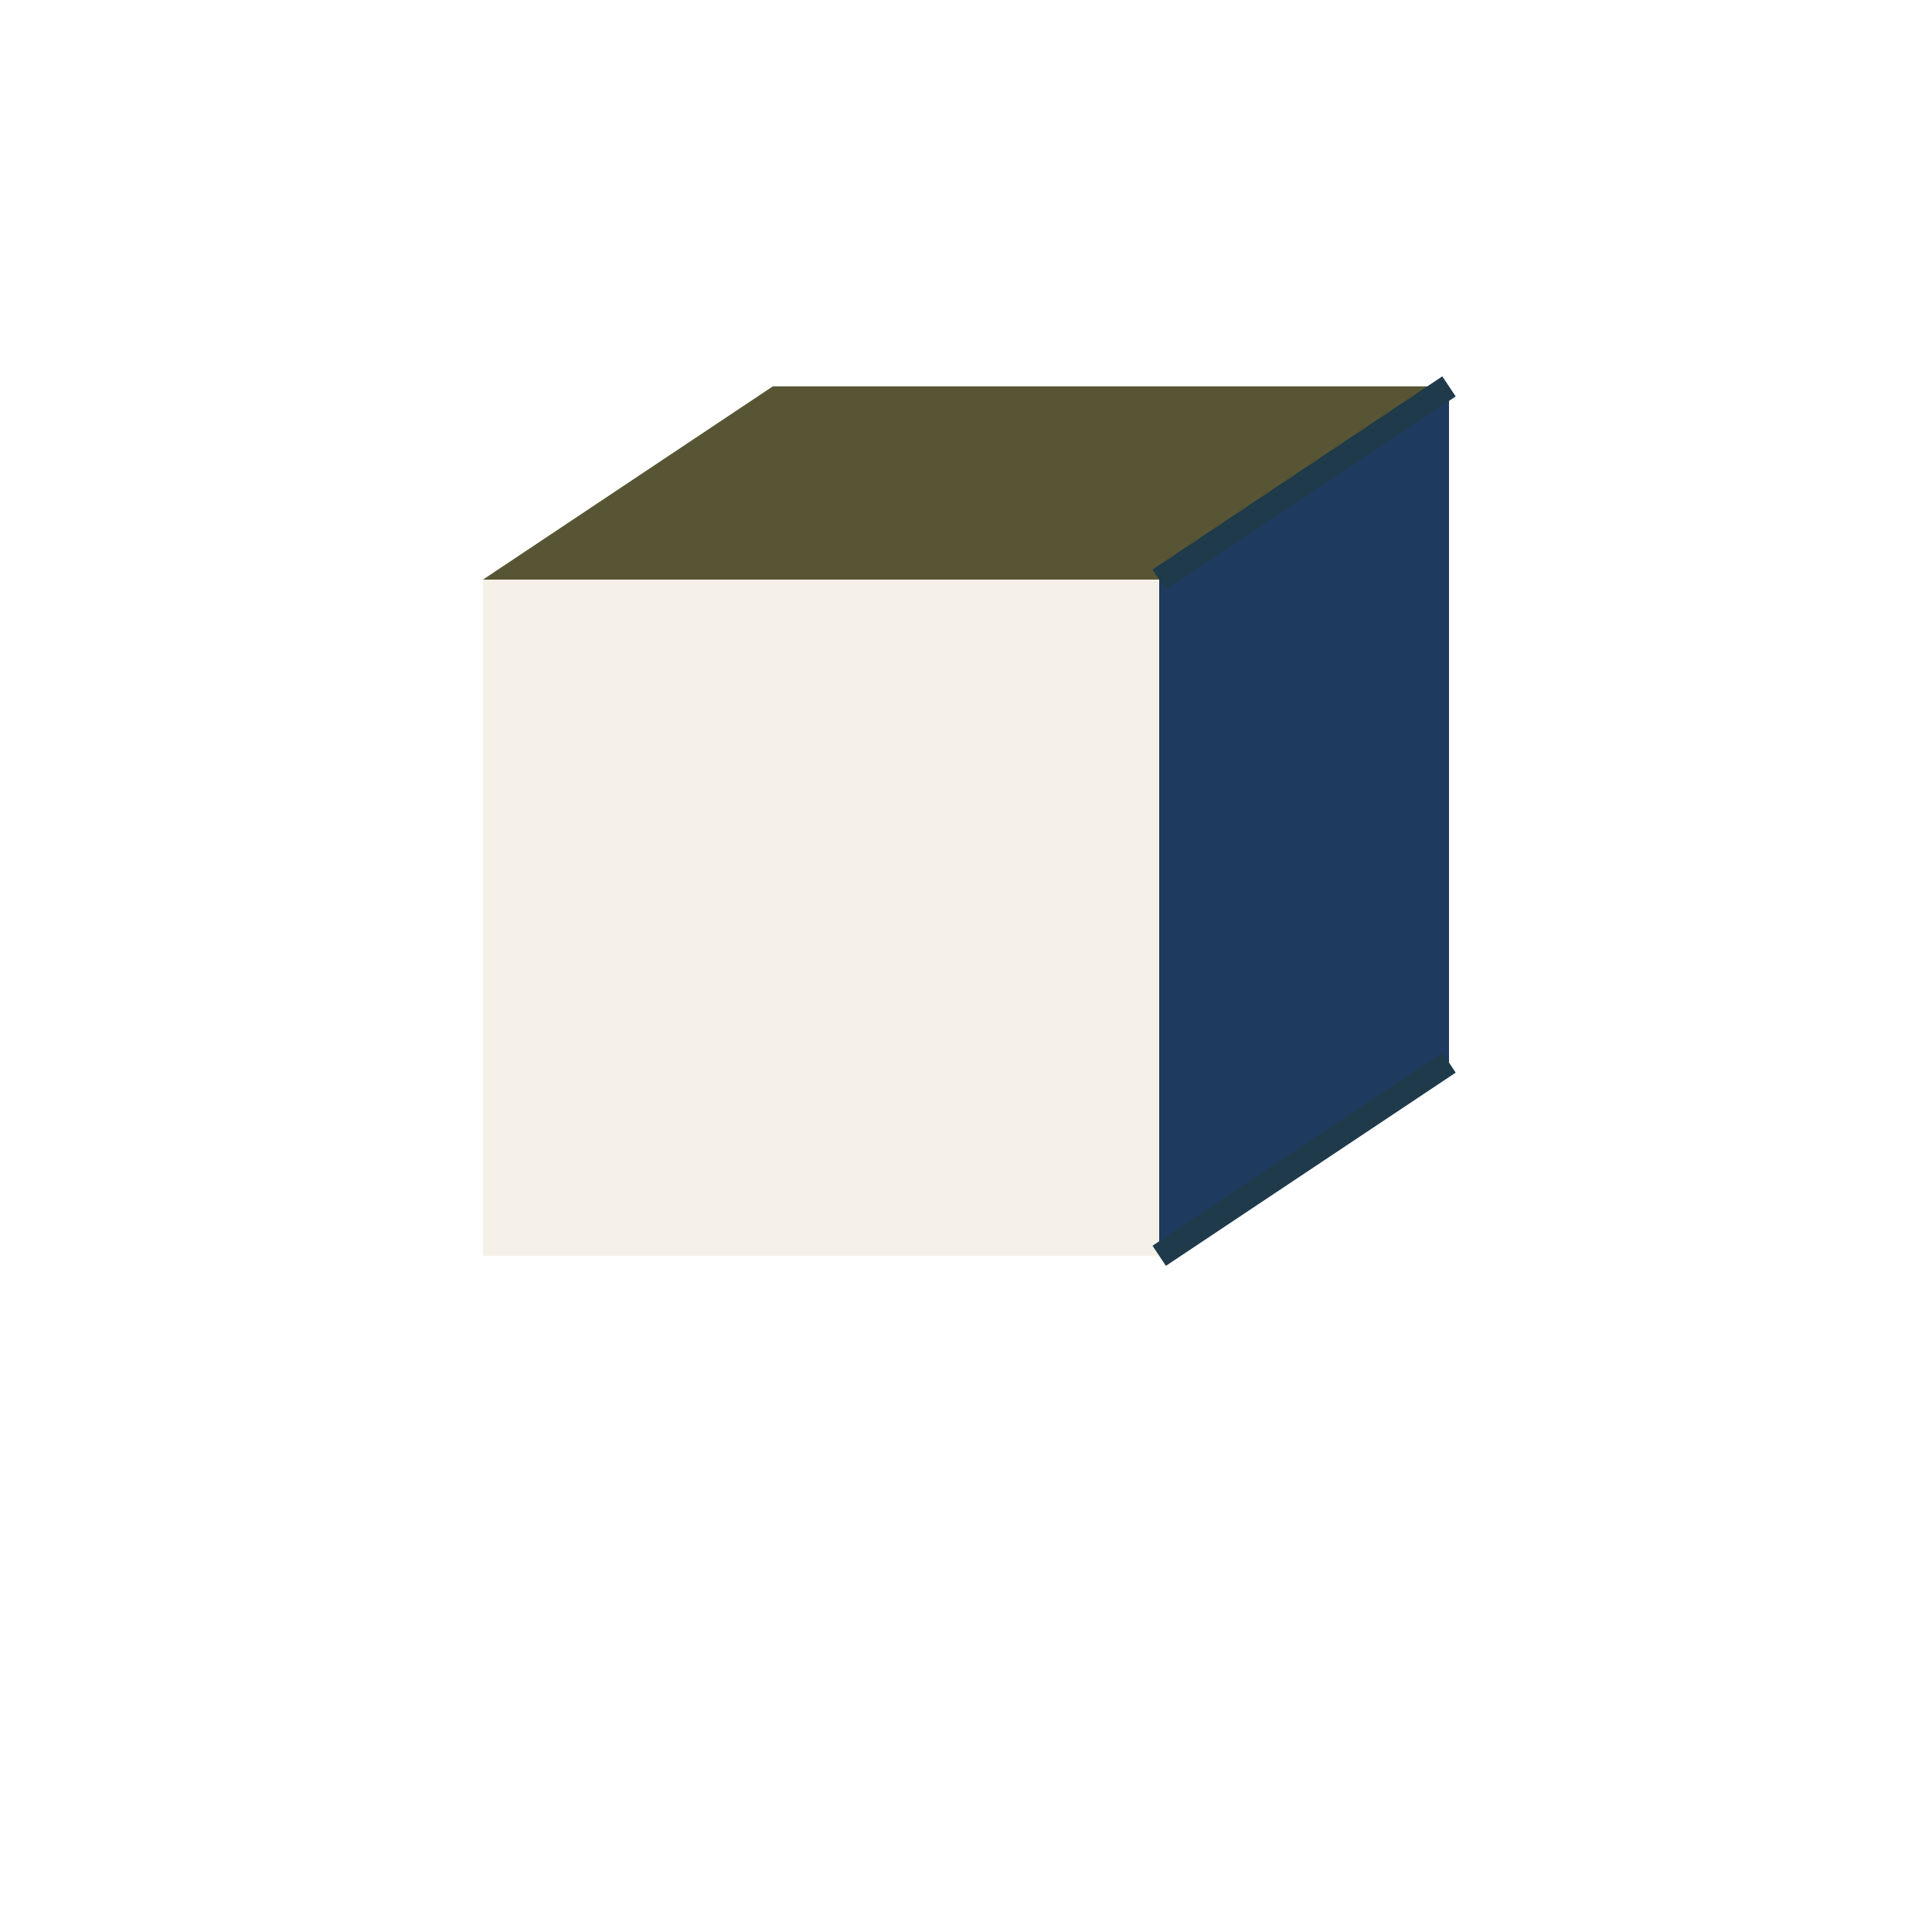
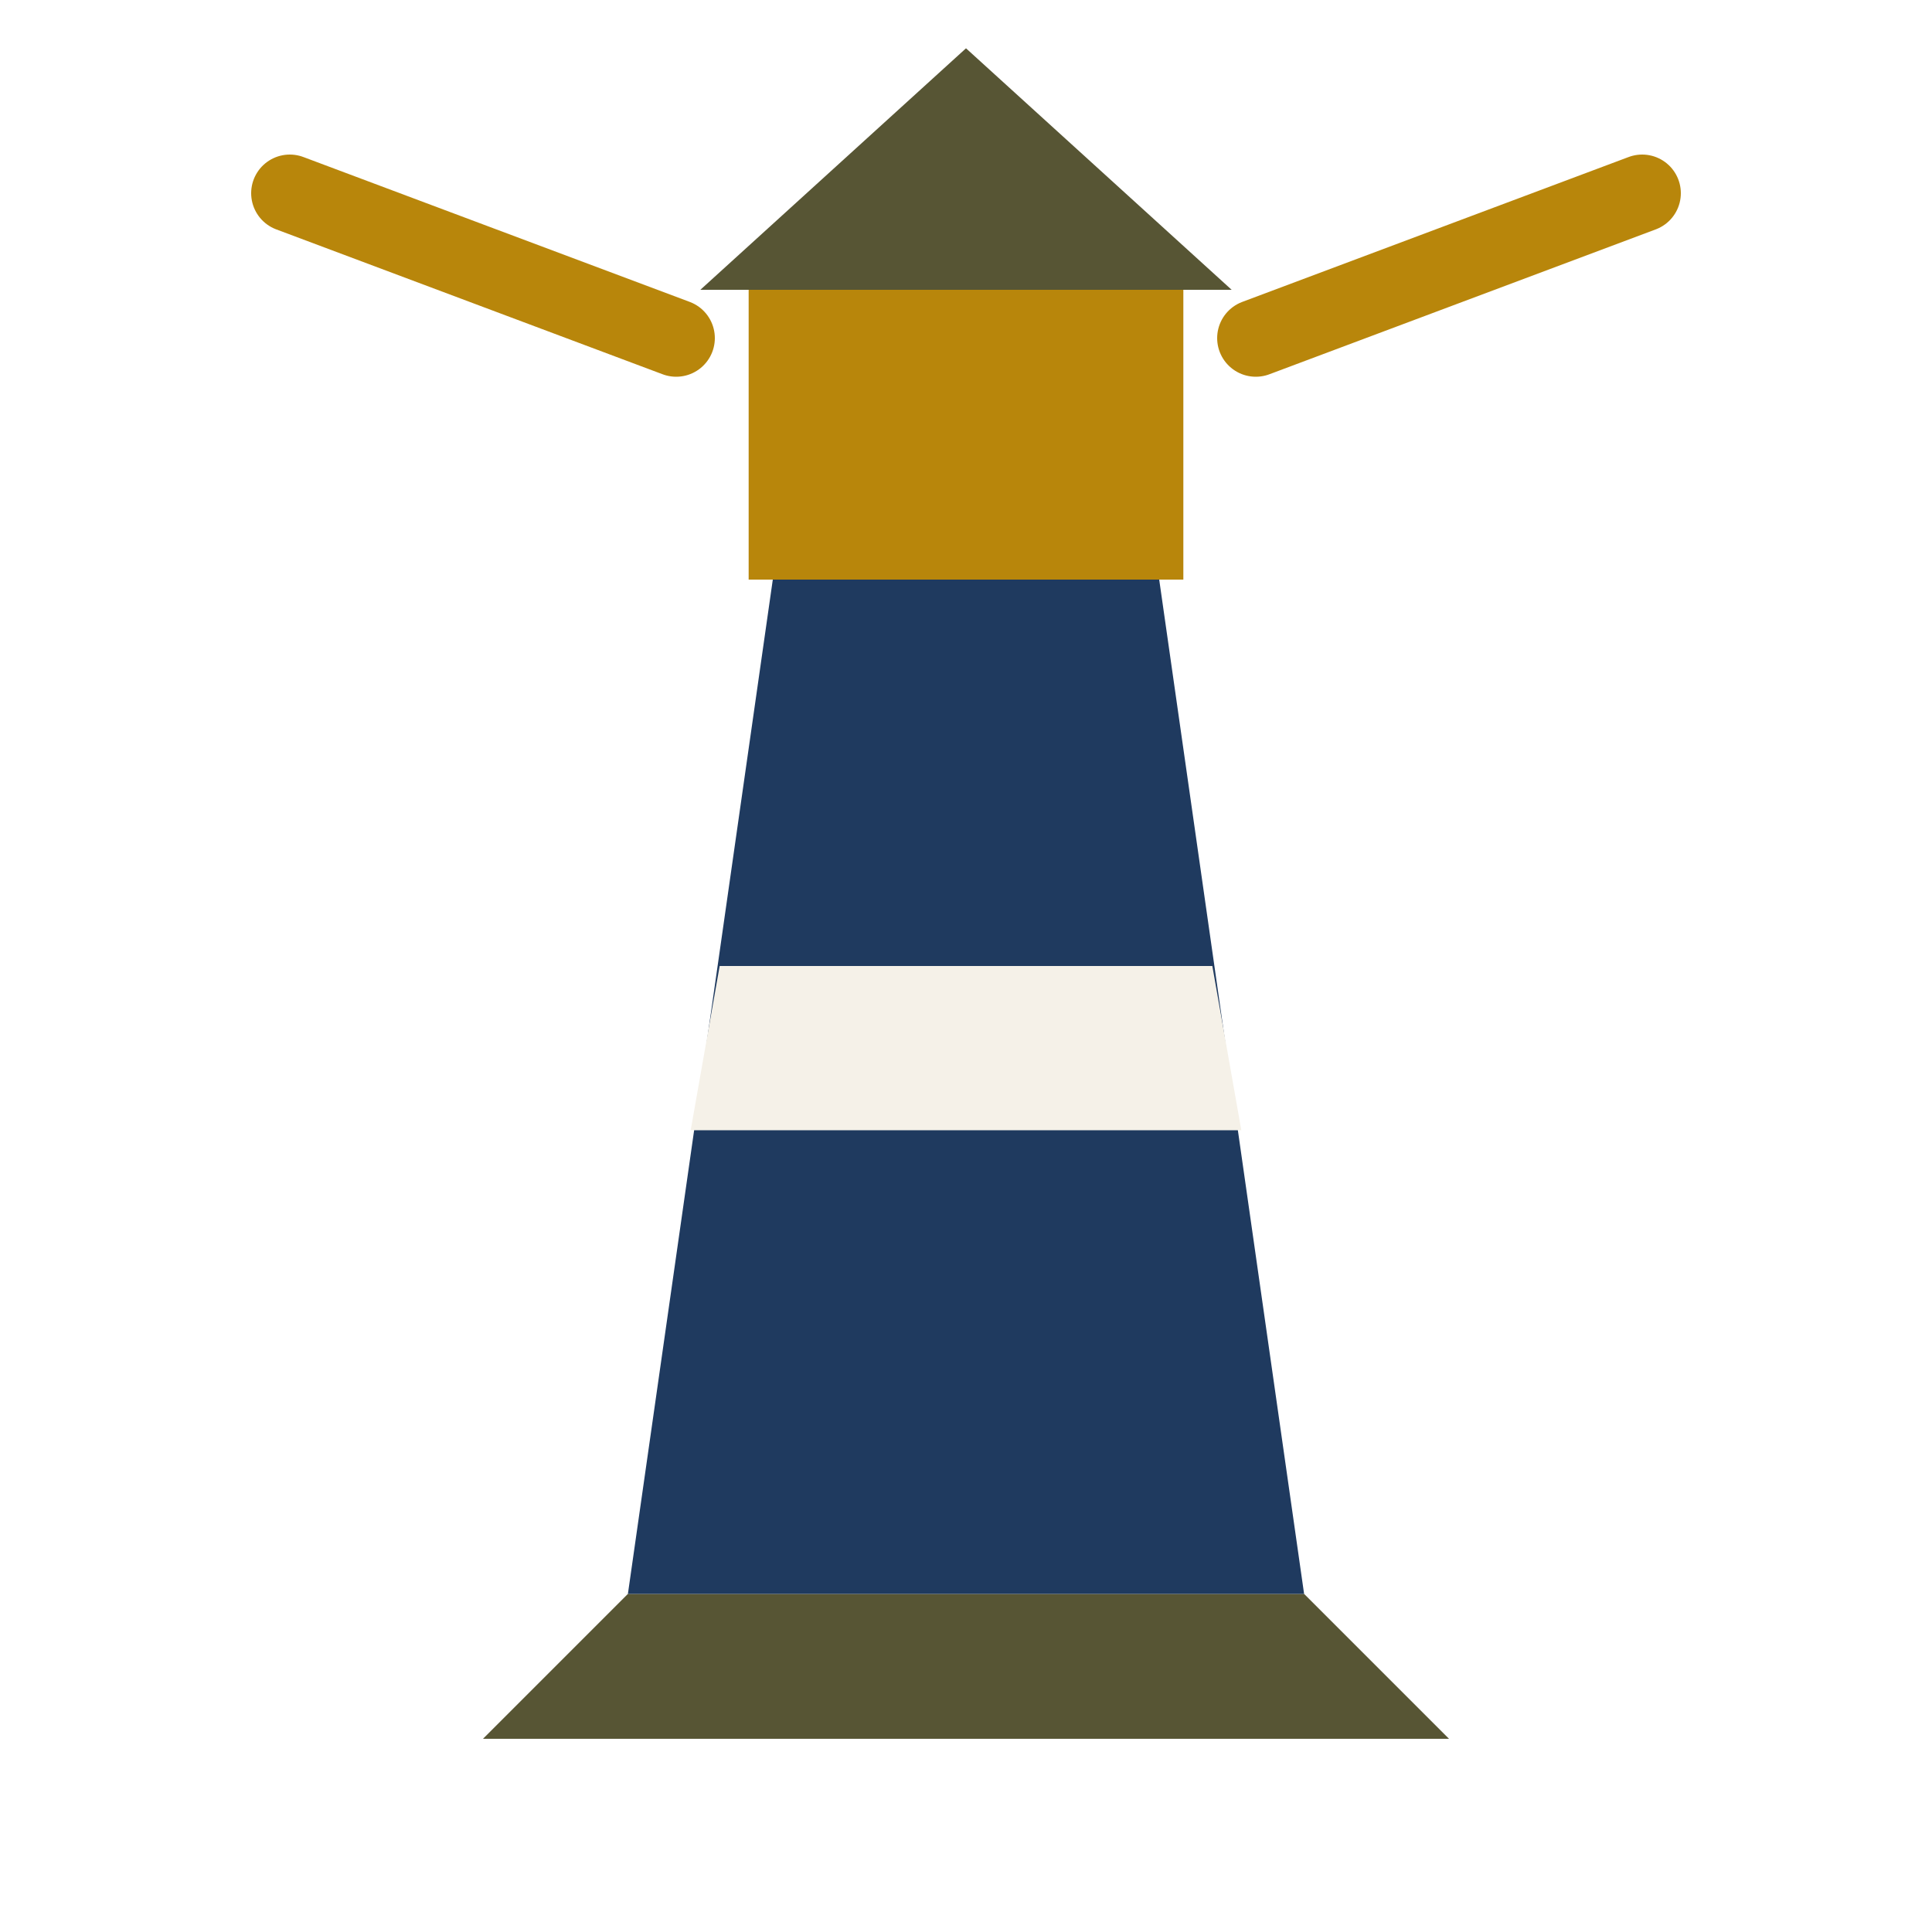
- <svg xmlns="http://www.w3.org/2000/svg" viewBox="0 0 40 40" width="40" height="40" role="img" aria-label="SILLAR">
-   <path d="M 10 12 L 24 12 L 24 26 L 10 26 Z" fill="#F5F1E8" />
-   <path d="M 24 12 L 30 8 L 30 22 L 24 26 Z" fill="#1F3A5F" />
-   <path d="M 10 12 L 24 12 L 30 8 L 16 8 Z" fill="#575534" />
-   <line x1="24" y1="12" x2="30" y2="8" stroke="#1F3A4B" stroke-width="0.5" />
-   <line x1="24" y1="26" x2="30" y2="22" stroke="#1F3A4B" stroke-width="0.5" />
+ <svg xmlns="http://www.w3.org/2000/svg" viewBox="0 0 40 40" width="40" height="40" role="img" aria-label="FARO">
+   <line x1="14" y1="7" x2="6" y2="4" stroke="#B8860B" stroke-width="1.6" stroke-linecap="round" />
+   <line x1="26" y1="7" x2="34" y2="4" stroke="#B8860B" stroke-width="1.6" stroke-linecap="round" />
+   <path d="M 10 36 L 30 36 L 27 33 L 13 33 Z" fill="#575534" />
+   <path d="M 16 12 L 24 12 L 27 33 L 13 33 Z" fill="#1F3A5F" />
+   <path d="M 14.9 20 L 25.1 20 L 25.7 23.4 L 14.3 23.4 Z" fill="#F5F1E8" />
+   <rect x="15.5" y="6" width="9" height="6" fill="#B8860B" />
+   <path d="M 14.5 6 L 25.5 6 L 20 1 Z" fill="#575534" />
</svg>
